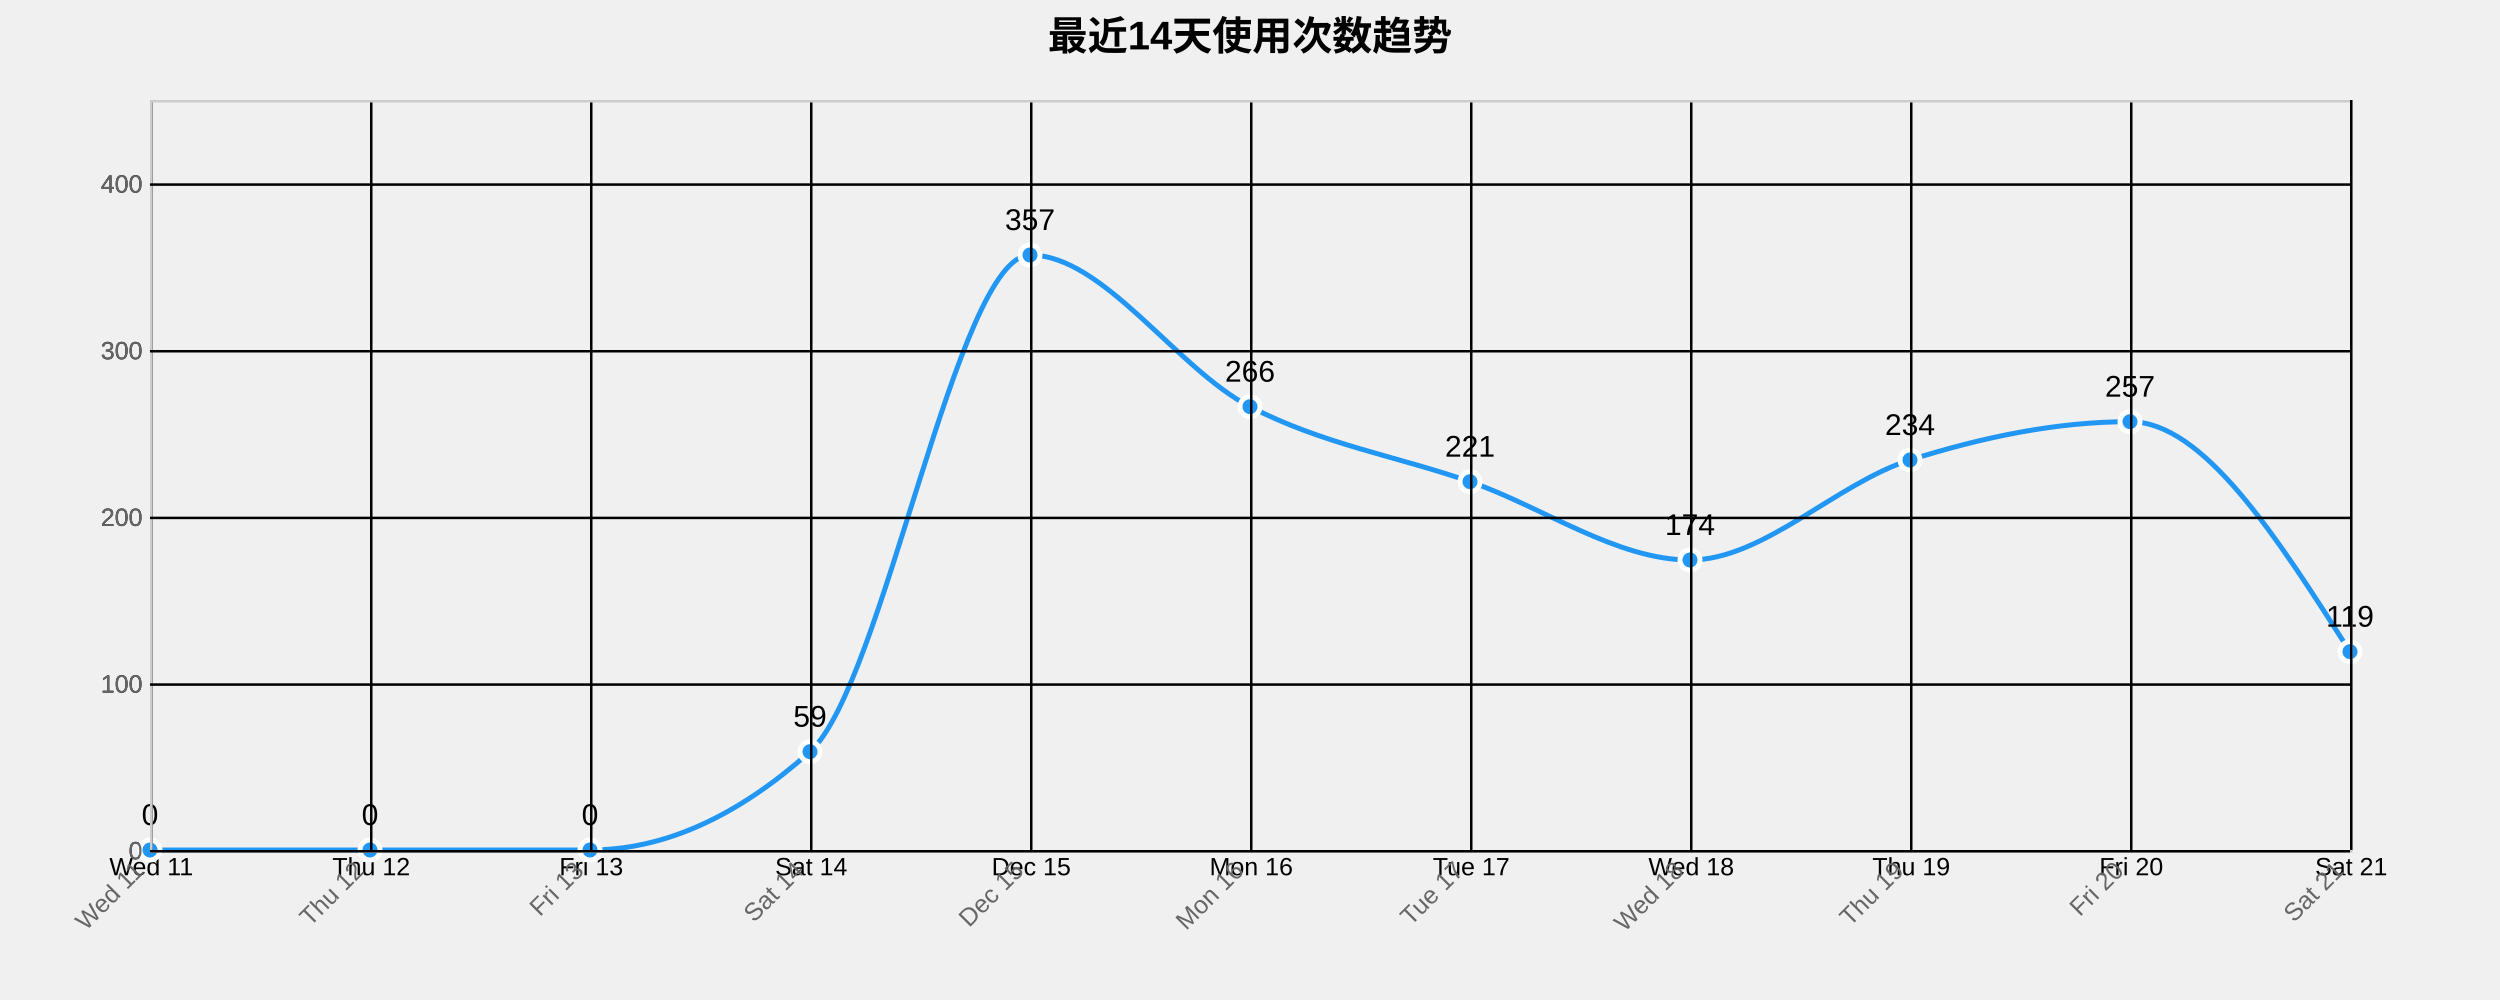
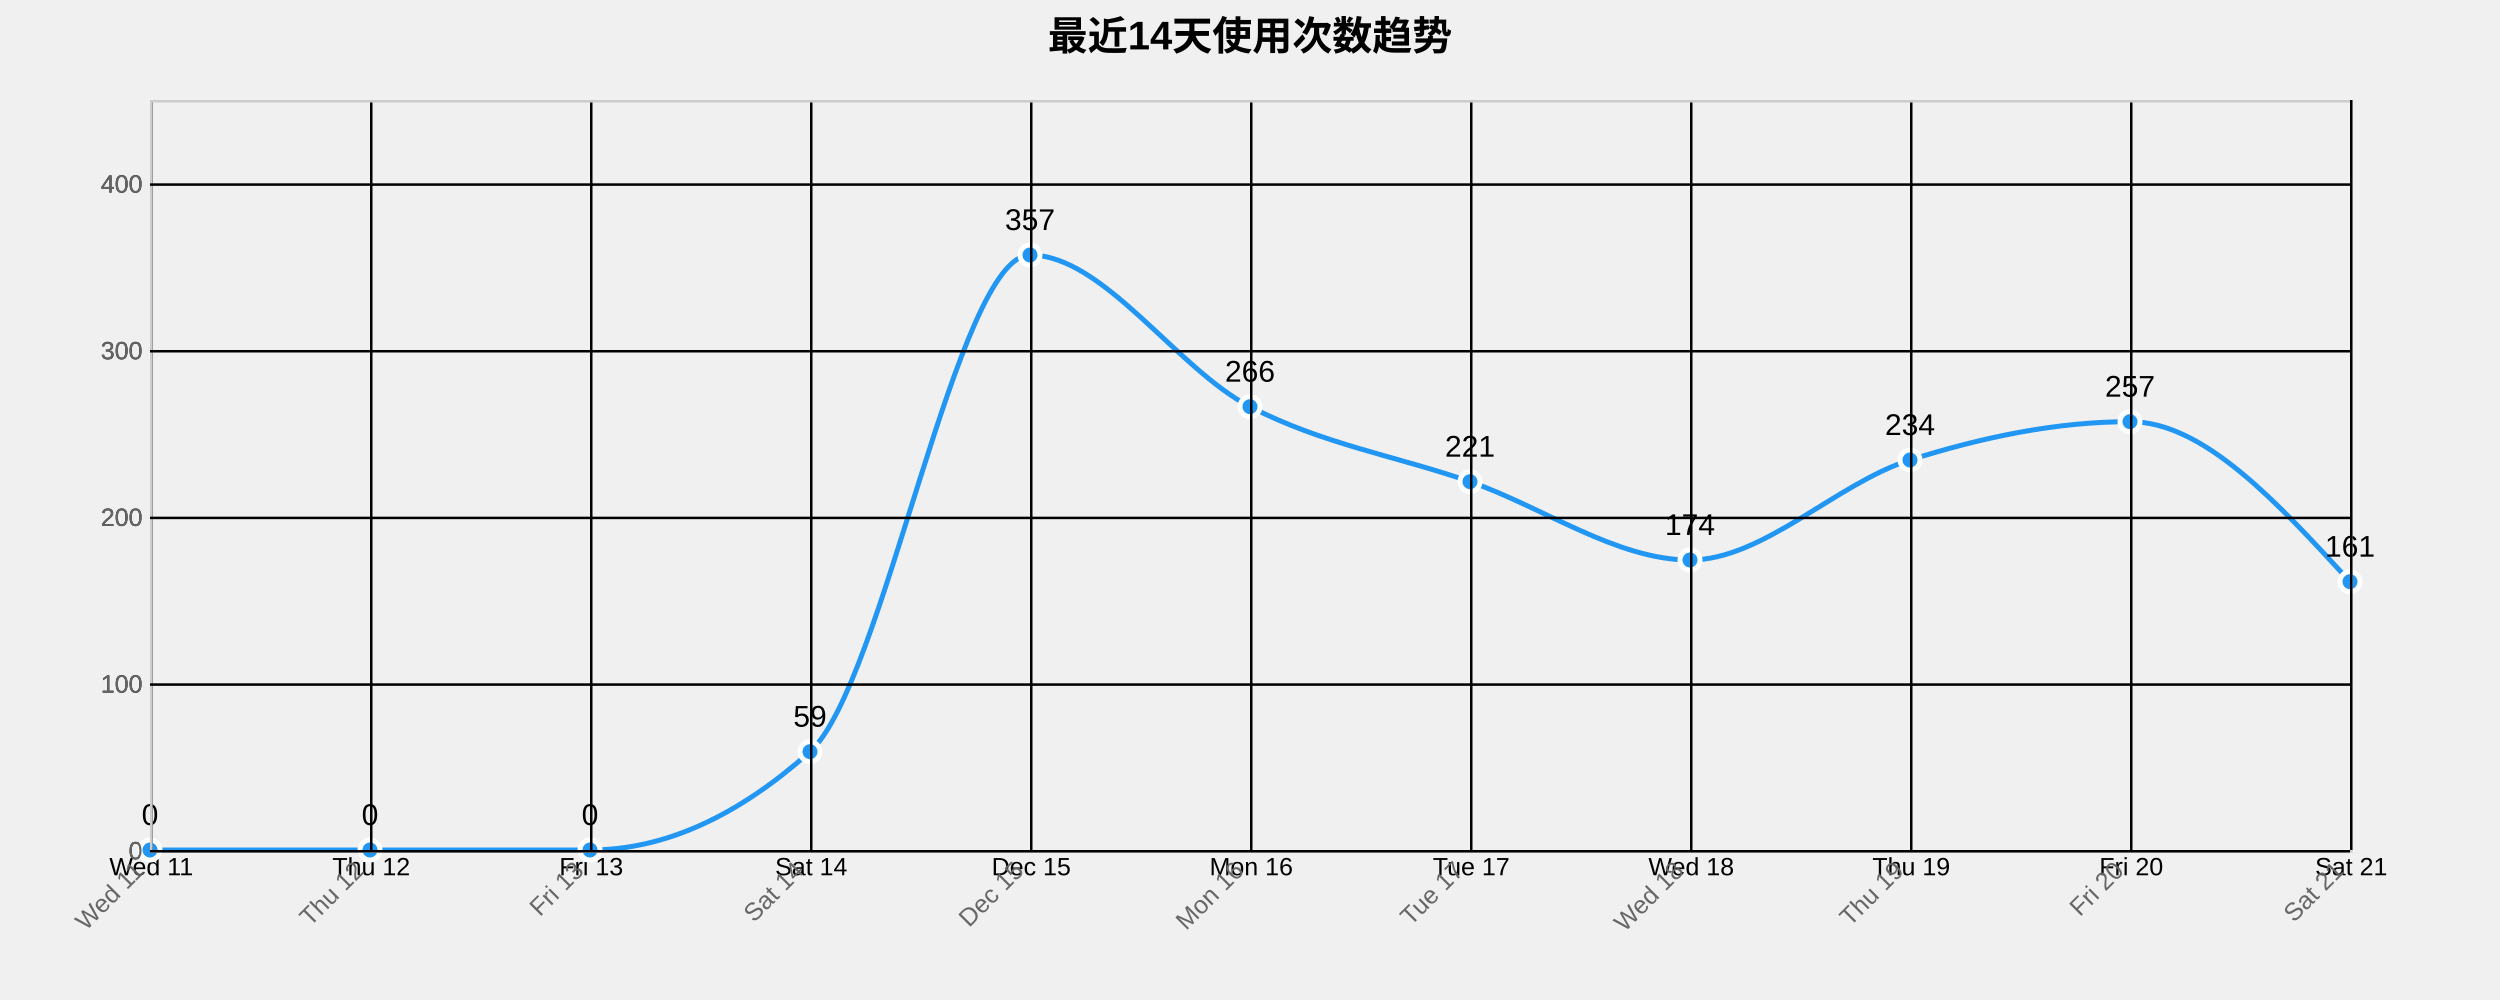
<svg xmlns="http://www.w3.org/2000/svg" width="1000" height="400">
  <g transform="translate(60,40)">
    <text x="440" y="-20" text-anchor="middle" style="font-size: 16px; font-weight: bold;">最近14天使用次数趋势</text>
    <g class="grid" transform="translate(0,300)" fill="none" font-size="10" font-family="sans-serif" text-anchor="middle">
      <path class="domain" stroke="currentColor" d="M0.5,-300V0.5H880.5V-300" />
      <g class="tick" opacity="1" transform="translate(0.5,0)">
        <line stroke="currentColor" y2="-300" />
        <text fill="currentColor" y="3" dy="0.71em">Wed 11</text>
      </g>
      <g class="tick" opacity="1" transform="translate(88.5,0)">
        <line stroke="currentColor" y2="-300" />
        <text fill="currentColor" y="3" dy="0.71em">Thu 12</text>
      </g>
      <g class="tick" opacity="1" transform="translate(176.5,0)">
        <line stroke="currentColor" y2="-300" />
        <text fill="currentColor" y="3" dy="0.71em">Fri 13</text>
      </g>
      <g class="tick" opacity="1" transform="translate(264.5,0)">
        <line stroke="currentColor" y2="-300" />
        <text fill="currentColor" y="3" dy="0.71em">Sat 14</text>
      </g>
      <g class="tick" opacity="1" transform="translate(352.5,0)">
        <line stroke="currentColor" y2="-300" />
        <text fill="currentColor" y="3" dy="0.71em">Dec 15</text>
      </g>
      <g class="tick" opacity="1" transform="translate(440.5,0)">
        <line stroke="currentColor" y2="-300" />
        <text fill="currentColor" y="3" dy="0.71em">Mon 16</text>
      </g>
      <g class="tick" opacity="1" transform="translate(528.5,0)">
        <line stroke="currentColor" y2="-300" />
        <text fill="currentColor" y="3" dy="0.71em">Tue 17</text>
      </g>
      <g class="tick" opacity="1" transform="translate(616.5,0)">
        <line stroke="currentColor" y2="-300" />
        <text fill="currentColor" y="3" dy="0.71em">Wed 18</text>
      </g>
      <g class="tick" opacity="1" transform="translate(704.5,0)">
        <line stroke="currentColor" y2="-300" />
        <text fill="currentColor" y="3" dy="0.71em">Thu 19</text>
      </g>
      <g class="tick" opacity="1" transform="translate(792.5,0)">
        <line stroke="currentColor" y2="-300" />
        <text fill="currentColor" y="3" dy="0.71em">Fri 20</text>
      </g>
      <g class="tick" opacity="1" transform="translate(880.5,0)">
        <line stroke="currentColor" y2="-300" />
        <text fill="currentColor" y="3" dy="0.71em">Sat 21</text>
      </g>
    </g>
    <g class="grid" fill="none" font-size="10" font-family="sans-serif" text-anchor="end">
      <path class="domain" stroke="currentColor" d="M880,300.5H0.5V0.5H880" />
      <g class="tick" opacity="1" transform="translate(0,300.5)">
        <line stroke="currentColor" x2="880" />
        <text fill="currentColor" x="-3" dy="0.32em">0</text>
      </g>
      <g class="tick" opacity="1" transform="translate(0,233.8333)">
        <line stroke="currentColor" x2="880" />
        <text fill="currentColor" x="-3" dy="0.32em">100</text>
      </g>
      <g class="tick" opacity="1" transform="translate(0,167.1667)">
        <line stroke="currentColor" x2="880" />
        <text fill="currentColor" x="-3" dy="0.32em">200</text>
      </g>
      <g class="tick" opacity="1" transform="translate(0,100.5)">
        <line stroke="currentColor" x2="880" />
        <text fill="currentColor" x="-3" dy="0.32em">300</text>
      </g>
      <g class="tick" opacity="1" transform="translate(0,33.83333)">
        <line stroke="currentColor" x2="880" />
        <text fill="currentColor" x="-3" dy="0.32em">400</text>
      </g>
    </g>
-     <path class="area" d="M0,300C29.333,300,58.667,300,88,300C117.333,300,146.667,300,176,300C205.333,300,234.667,286.889,264,260.667C293.333,234.444,322.667,62,352,62C381.333,62,410.667,107.556,440,122.667C469.333,137.778,498.667,142.444,528,152.667C557.333,162.889,586.667,184,616,184C645.333,184,674.667,153.222,704,144C733.333,134.778,762.667,128.667,792,128.667C821.333,128.667,850.667,174.667,880,220.667L880,300C850.667,300,821.333,300,792,300C762.667,300,733.333,300,704,300C674.667,300,645.333,300,616,300C586.667,300,557.333,300,528,300C498.667,300,469.333,300,440,300C410.667,300,381.333,300,352,300C322.667,300,293.333,300,264,300C234.667,300,205.333,300,176,300C146.667,300,117.333,300,88,300C58.667,300,29.333,300,0,300Z" style="fill: url(#area-gradient); opacity: 0.3;" />
-     <path class="line" d="M0,300C29.333,300,58.667,300,88,300C117.333,300,146.667,300,176,300C205.333,300,234.667,286.889,264,260.667C293.333,234.444,322.667,62,352,62C381.333,62,410.667,107.556,440,122.667C469.333,137.778,498.667,142.444,528,152.667C557.333,162.889,586.667,184,616,184C645.333,184,674.667,153.222,704,144C733.333,134.778,762.667,128.667,792,128.667C821.333,128.667,850.667,174.667,880,220.667" style="fill: none; stroke: #2196F3; stroke-width: 2px;" />
+     <path class="area" d="M0,300C29.333,300,58.667,300,88,300C117.333,300,146.667,300,176,300C205.333,300,234.667,286.889,264,260.667C293.333,234.444,322.667,62,352,62C381.333,62,410.667,107.556,440,122.667C469.333,137.778,498.667,142.444,528,152.667C557.333,162.889,586.667,184,616,184C645.333,184,674.667,153.222,704,144C733.333,134.778,762.667,128.667,792,128.667C821.333,128.667,850.667,160.667,880,192.667L880,300C850.667,300,821.333,300,792,300C762.667,300,733.333,300,704,300C674.667,300,645.333,300,616,300C586.667,300,557.333,300,528,300C498.667,300,469.333,300,440,300C410.667,300,381.333,300,352,300C322.667,300,293.333,300,264,300C234.667,300,205.333,300,176,300C146.667,300,117.333,300,88,300C58.667,300,29.333,300,0,300Z" style="fill: url(#area-gradient); opacity: 0.3;" />
+     <path class="line" d="M0,300C29.333,300,58.667,300,88,300C117.333,300,146.667,300,176,300C205.333,300,234.667,286.889,264,260.667C293.333,234.444,322.667,62,352,62C381.333,62,410.667,107.556,440,122.667C469.333,137.778,498.667,142.444,528,152.667C557.333,162.889,586.667,184,616,184C645.333,184,674.667,153.222,704,144C733.333,134.778,762.667,128.667,792,128.667C821.333,128.667,850.667,160.667,880,192.667" style="fill: none; stroke: #2196F3; stroke-width: 2px;" />
    <circle class="dot" cx="0" cy="300" r="4" style="fill: #2196F3; stroke: #fff; stroke-width: 2px;" />
    <circle class="dot" cx="88" cy="300" r="4" style="fill: #2196F3; stroke: #fff; stroke-width: 2px;" />
    <circle class="dot" cx="176" cy="300" r="4" style="fill: #2196F3; stroke: #fff; stroke-width: 2px;" />
    <circle class="dot" cx="264" cy="260.667" r="4" style="fill: #2196F3; stroke: #fff; stroke-width: 2px;" />
    <circle class="dot" cx="352" cy="62" r="4" style="fill: #2196F3; stroke: #fff; stroke-width: 2px;" />
    <circle class="dot" cx="440" cy="122.667" r="4" style="fill: #2196F3; stroke: #fff; stroke-width: 2px;" />
    <circle class="dot" cx="528" cy="152.667" r="4" style="fill: #2196F3; stroke: #fff; stroke-width: 2px;" />
    <circle class="dot" cx="616" cy="184" r="4" style="fill: #2196F3; stroke: #fff; stroke-width: 2px;" />
    <circle class="dot" cx="704" cy="144" r="4" style="fill: #2196F3; stroke: #fff; stroke-width: 2px;" />
    <circle class="dot" cx="792" cy="128.667" r="4" style="fill: #2196F3; stroke: #fff; stroke-width: 2px;" />
-     <circle class="dot" cx="880" cy="220.667" r="4" style="fill: #2196F3; stroke: #fff; stroke-width: 2px;" />
+     <circle class="dot" cx="880" cy="192.667" r="4" style="fill: #2196F3; stroke: #fff; stroke-width: 2px;" />
    <text class="label" x="0" y="290" text-anchor="middle" style="font-size: 12px;">0</text>
    <text class="label" x="88" y="290" text-anchor="middle" style="font-size: 12px;">0</text>
    <text class="label" x="176" y="290" text-anchor="middle" style="font-size: 12px;">0</text>
    <text class="label" x="264" y="250.667" text-anchor="middle" style="font-size: 12px;">59</text>
    <text class="label" x="352" y="52" text-anchor="middle" style="font-size: 12px;">357</text>
    <text class="label" x="440" y="112.667" text-anchor="middle" style="font-size: 12px;">266</text>
    <text class="label" x="528" y="142.667" text-anchor="middle" style="font-size: 12px;">221</text>
    <text class="label" x="616" y="174" text-anchor="middle" style="font-size: 12px;">174</text>
    <text class="label" x="704" y="134" text-anchor="middle" style="font-size: 12px;">234</text>
    <text class="label" x="792" y="118.667" text-anchor="middle" style="font-size: 12px;">257</text>
-     <text class="label" x="880" y="210.667" text-anchor="middle" style="font-size: 12px;">119</text>
+     <text class="label" x="880" y="182.667" text-anchor="middle" style="font-size: 12px;">161</text>
    <g class="x-axis" transform="translate(0,300)" fill="none" font-size="10" font-family="sans-serif" text-anchor="middle">
      <path class="domain" stroke="currentColor" d="M0.5,-300V0.5H880.5V-300" />
      <g class="tick" opacity="1" transform="translate(0.5,0)">
        <line stroke="currentColor" y2="-300" />
        <text fill="currentColor" y="3" dy=".15em" style="text-anchor: end;" dx="-.8em" transform="rotate(-45)">Wed 11</text>
      </g>
      <g class="tick" opacity="1" transform="translate(88.5,0)">
        <line stroke="currentColor" y2="-300" />
        <text fill="currentColor" y="3" dy=".15em" style="text-anchor: end;" dx="-.8em" transform="rotate(-45)">Thu 12</text>
      </g>
      <g class="tick" opacity="1" transform="translate(176.5,0)">
        <line stroke="currentColor" y2="-300" />
        <text fill="currentColor" y="3" dy=".15em" style="text-anchor: end;" dx="-.8em" transform="rotate(-45)">Fri 13</text>
      </g>
      <g class="tick" opacity="1" transform="translate(264.5,0)">
        <line stroke="currentColor" y2="-300" />
        <text fill="currentColor" y="3" dy=".15em" style="text-anchor: end;" dx="-.8em" transform="rotate(-45)">Sat 14</text>
      </g>
      <g class="tick" opacity="1" transform="translate(352.5,0)">
        <line stroke="currentColor" y2="-300" />
        <text fill="currentColor" y="3" dy=".15em" style="text-anchor: end;" dx="-.8em" transform="rotate(-45)">Dec 15</text>
      </g>
      <g class="tick" opacity="1" transform="translate(440.5,0)">
        <line stroke="currentColor" y2="-300" />
        <text fill="currentColor" y="3" dy=".15em" style="text-anchor: end;" dx="-.8em" transform="rotate(-45)">Mon 16</text>
      </g>
      <g class="tick" opacity="1" transform="translate(528.5,0)">
        <line stroke="currentColor" y2="-300" />
        <text fill="currentColor" y="3" dy=".15em" style="text-anchor: end;" dx="-.8em" transform="rotate(-45)">Tue 17</text>
      </g>
      <g class="tick" opacity="1" transform="translate(616.5,0)">
        <line stroke="currentColor" y2="-300" />
        <text fill="currentColor" y="3" dy=".15em" style="text-anchor: end;" dx="-.8em" transform="rotate(-45)">Wed 18</text>
      </g>
      <g class="tick" opacity="1" transform="translate(704.5,0)">
        <line stroke="currentColor" y2="-300" />
        <text fill="currentColor" y="3" dy=".15em" style="text-anchor: end;" dx="-.8em" transform="rotate(-45)">Thu 19</text>
      </g>
      <g class="tick" opacity="1" transform="translate(792.5,0)">
        <line stroke="currentColor" y2="-300" />
        <text fill="currentColor" y="3" dy=".15em" style="text-anchor: end;" dx="-.8em" transform="rotate(-45)">Fri 20</text>
      </g>
      <g class="tick" opacity="1" transform="translate(880.5,0)">
        <line stroke="currentColor" y2="-300" />
        <text fill="currentColor" y="3" dy=".15em" style="text-anchor: end;" dx="-.8em" transform="rotate(-45)">Sat 21</text>
      </g>
    </g>
    <g class="y-axis" fill="none" font-size="10" font-family="sans-serif" text-anchor="end">
      <path class="domain" stroke="currentColor" d="M880,300.5H0.5V0.5H880" />
      <g class="tick" opacity="1" transform="translate(0,300.5)">
        <line stroke="currentColor" x2="880" />
        <text fill="currentColor" x="-3" dy="0.32em">0</text>
      </g>
      <g class="tick" opacity="1" transform="translate(0,233.8333)">
        <line stroke="currentColor" x2="880" />
        <text fill="currentColor" x="-3" dy="0.32em">100</text>
      </g>
      <g class="tick" opacity="1" transform="translate(0,167.1667)">
        <line stroke="currentColor" x2="880" />
        <text fill="currentColor" x="-3" dy="0.32em">200</text>
      </g>
      <g class="tick" opacity="1" transform="translate(0,100.5)">
        <line stroke="currentColor" x2="880" />
        <text fill="currentColor" x="-3" dy="0.32em">300</text>
      </g>
      <g class="tick" opacity="1" transform="translate(0,33.83333)">
        <line stroke="currentColor" x2="880" />
        <text fill="currentColor" x="-3" dy="0.32em">400</text>
      </g>
    </g>
    <style>
    .grid line {
      stroke: #e0e0e0;
      stroke-opacity: 0.7;
      shape-rendering: crispEdges;
    }
    .grid path {
      stroke-width: 0;
    }
    .dot:hover {
      r: 6;
    }
    text {
      font-family: Arial, sans-serif;
    }
    .x-axis path, .y-axis path {
      stroke: #ccc;
    }
    .x-axis text, .y-axis text {
      fill: #666;
    }
  </style>
  </g>
</svg>
